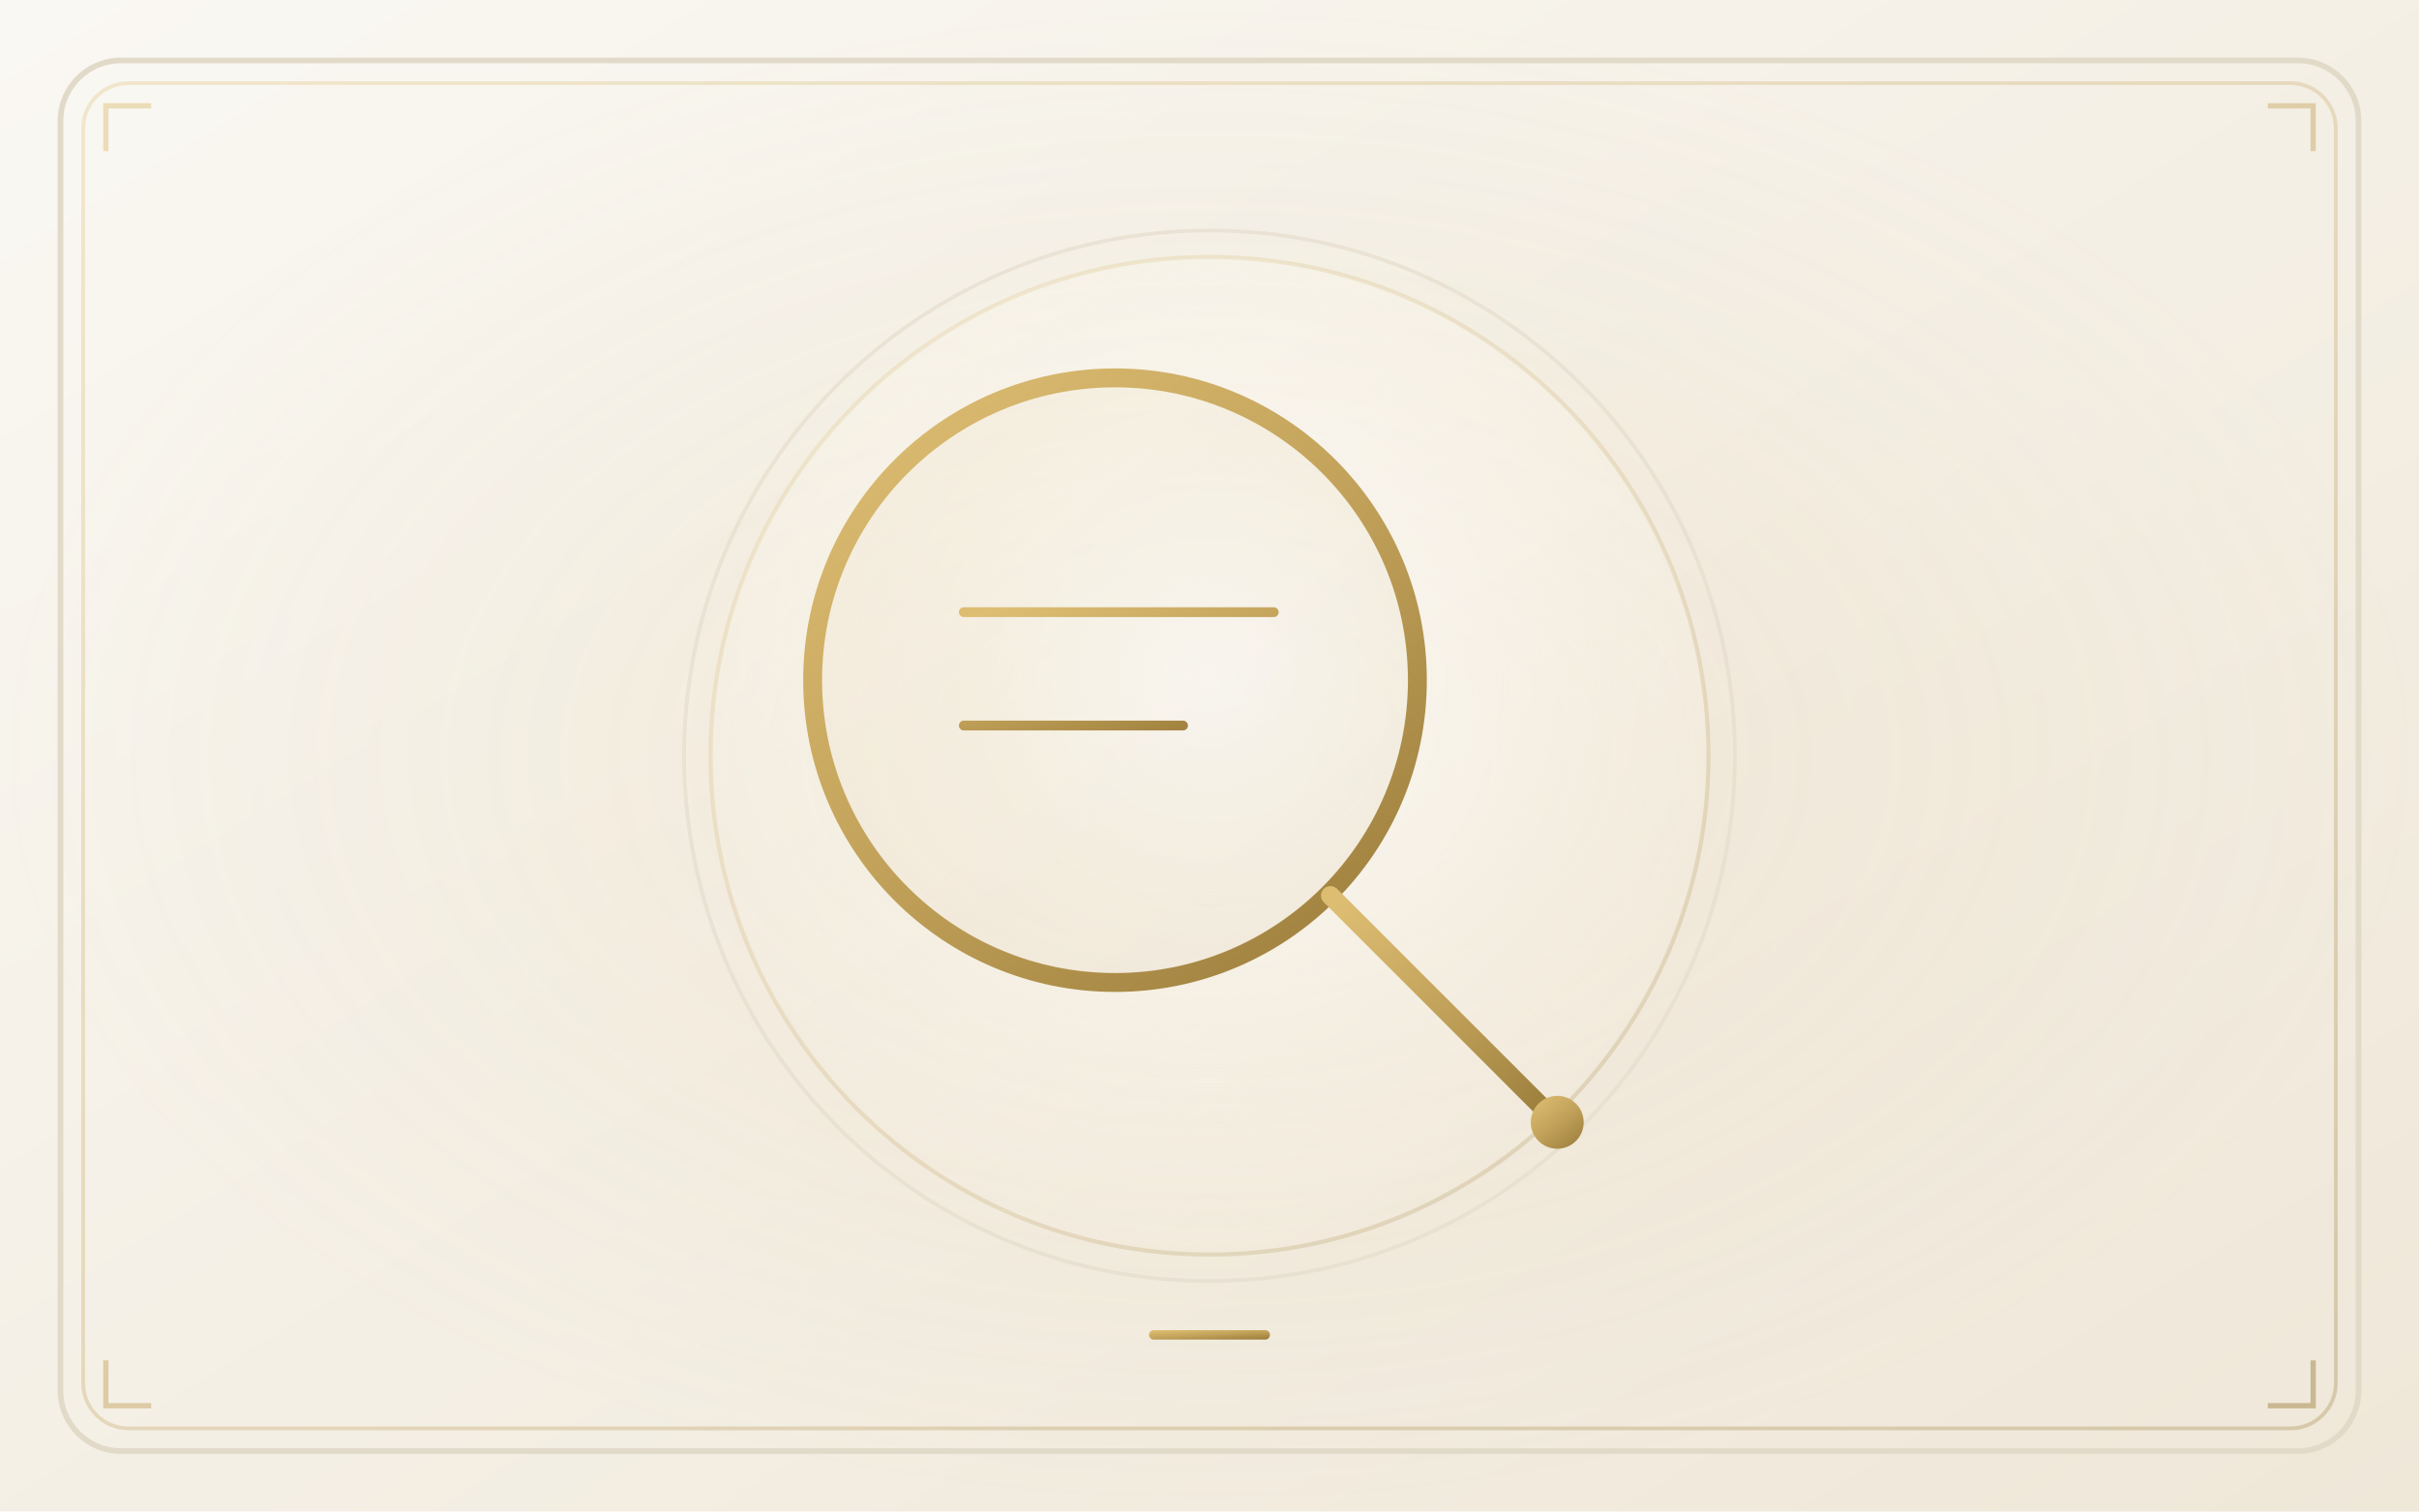
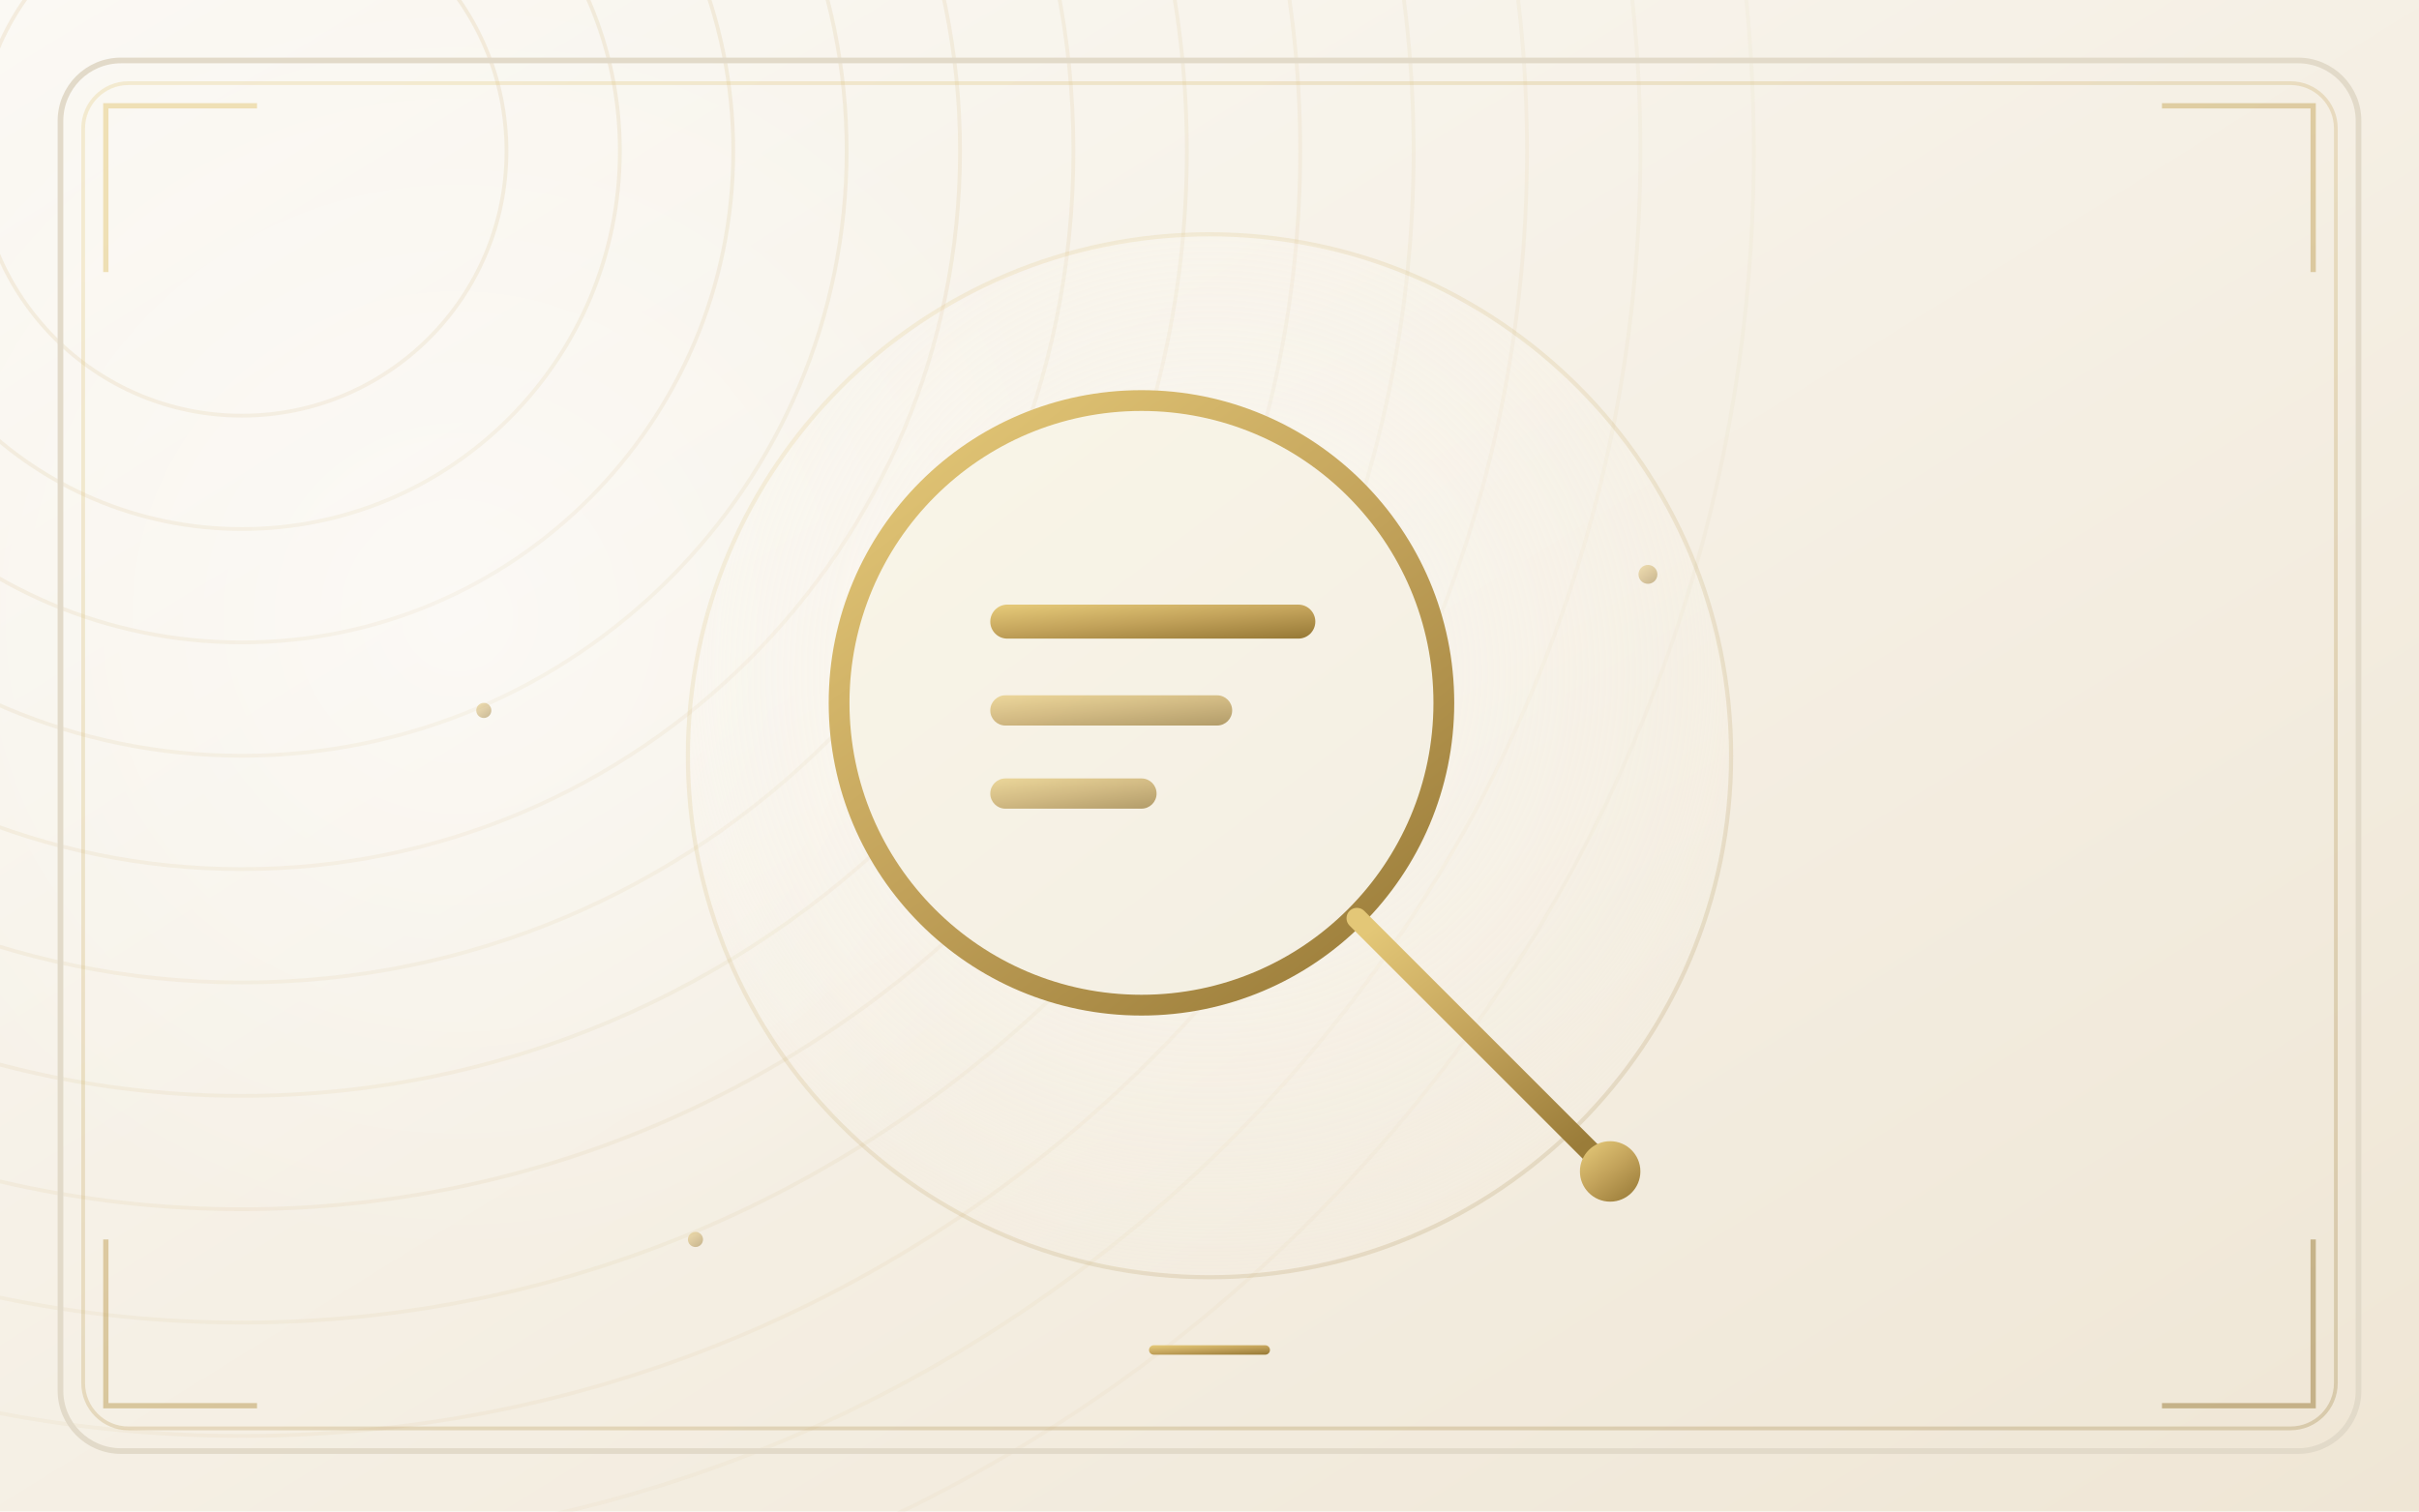
<svg xmlns="http://www.w3.org/2000/svg" viewBox="0 0 640 400" width="640" height="400">
  <defs>
    <linearGradient id="bgg" x1="0" y1="0" x2="1" y2="1">
-       <stop offset="0" stop-color="#faf8f3" />
-       <stop offset="1" stop-color="#efe7d8" />
+       <stop offset="0" stop-color="#fbf9f4" />
+       <stop offset="1" stop-color="#efe6d5" />
    </linearGradient>
-     <linearGradient id="gg" x1="0.1" y1="0" x2="0.9" y2="1">
-       <stop offset="0" stop-color="#dcbd72" />
+     <linearGradient id="gg" x1="0.12" y1="0" x2="0.88" y2="1">
+       <stop offset="0" stop-color="#e3c777" />
      <stop offset="0.5" stop-color="#c2a25a" />
-       <stop offset="1" stop-color="#9c7e3c" />
+       <stop offset="1" stop-color="#9a7c39" />
    </linearGradient>
-     <radialGradient id="glow" cx="0.5" cy="0.5" r="0.5">
-       <stop offset="0" stop-color="#caa968" stop-opacity="0.12" />
-       <stop offset="1" stop-color="#caa968" stop-opacity="0" />
+     <linearGradient id="tg" x1="0" y1="0" x2="1" y2="1">
+       <stop offset="0" stop-color="#c9a45f" />
+       <stop offset="1" stop-color="#b9933f" />
+     </linearGradient>
+     <radialGradient id="duo" cx="0.5" cy="0.5" r="0.5">
+       <stop offset="0" stop-color="#ffffff" stop-opacity="0.5" />
+       <stop offset="1" stop-color="#ffffff" stop-opacity="0" />
    </radialGradient>
-     <radialGradient id="med" cx="0.5" cy="0.42" r="0.6">
-       <stop offset="0" stop-color="#ffffff" stop-opacity="0.85" />
-       <stop offset="0.7" stop-color="#fbf7ee" stop-opacity="0.35" />
+     <radialGradient id="med" cx="0.5" cy="0.42" r="0.62">
+       <stop offset="0" stop-color="#ffffff" stop-opacity="0.5" />
+       <stop offset="0.75" stop-color="#fbf7ee" stop-opacity="0.18" />
      <stop offset="1" stop-color="#fbf7ee" stop-opacity="0" />
    </radialGradient>
  </defs>
  <rect width="640" height="400" fill="url(#bgg)" />
-   <rect width="640" height="400" fill="url(#glow)" />
-   <circle cx="320" cy="200" r="132" fill="url(#med)" />
-   <circle cx="320" cy="200" r="132" fill="none" stroke="url(#gg)" stroke-width="1.1" opacity="0.22" />
-   <circle cx="320" cy="200" r="139" fill="none" stroke="#e2dac9" stroke-width="1" opacity="0.6" />
+   <circle cx="64" cy="40" r="70" fill="none" stroke="url(#tg)" stroke-width="1" opacity="0.148" />
+   <circle cx="64" cy="40" r="100" fill="none" stroke="url(#tg)" stroke-width="1" opacity="0.139" />
+   <circle cx="64" cy="40" r="130" fill="none" stroke="url(#tg)" stroke-width="1" opacity="0.129" />
+   <circle cx="64" cy="40" r="160" fill="none" stroke="url(#tg)" stroke-width="1" opacity="0.120" />
+   <circle cx="64" cy="40" r="190" fill="none" stroke="url(#tg)" stroke-width="1" opacity="0.111" />
+   <circle cx="64" cy="40" r="220" fill="none" stroke="url(#tg)" stroke-width="1" opacity="0.101" />
+   <circle cx="64" cy="40" r="250" fill="none" stroke="url(#tg)" stroke-width="1" opacity="0.092" />
+   <circle cx="64" cy="40" r="280" fill="none" stroke="url(#tg)" stroke-width="1" opacity="0.083" />
+   <circle cx="64" cy="40" r="310" fill="none" stroke="url(#tg)" stroke-width="1" opacity="0.073" />
+   <circle cx="64" cy="40" r="340" fill="none" stroke="url(#tg)" stroke-width="1" opacity="0.064" />
+   <circle cx="64" cy="40" r="370" fill="none" stroke="url(#tg)" stroke-width="1" opacity="0.054" />
+   <circle cx="64" cy="40" r="400" fill="none" stroke="url(#tg)" stroke-width="1" opacity="0.045" />
+   <circle cx="121" cy="163" r="171" fill="url(#duo)" />
+   <circle cx="320" cy="200" r="138" fill="url(#med)" />
+   <circle cx="320" cy="200" r="138" fill="none" stroke="url(#gg)" stroke-width="1.1" opacity="0.18" />
+   <g>
+     <g transform="translate(6 0)">
+       <circle cx="296" cy="186" r="80" fill="url(#gg)" />
+       <circle cx="296" cy="186" r="80" fill="#fbf8f1" opacity="0.92" />
+       <circle cx="296" cy="186" r="80" stroke="url(#gg)" fill="none" stroke-width="5.5" stroke-linecap="round" stroke-linejoin="round" />
+       <rect x="256" y="160" width="86" height="9" rx="4.5" fill="url(#gg)" />
+       <rect x="256" y="184" width="64" height="8" rx="4" fill="url(#gg)" opacity="0.7" />
+       <rect x="256" y="206" width="44" height="8" rx="4" fill="url(#gg)" opacity="0.7" />
+       <line x1="353" y1="243" x2="416" y2="306" stroke="url(#gg)" fill="none" stroke-width="5.5" stroke-linecap="round" stroke-linejoin="round" />
+       <circle cx="420" cy="310" r="8" fill="url(#gg)" />
+     </g>
+   </g>
+   <circle cx="436" cy="152" r="2.5" fill="url(#gg)" opacity="0.5" />
+   <circle cx="128" cy="188" r="2" fill="url(#gg)" opacity="0.5" />
+   <circle cx="184" cy="328" r="2" fill="url(#gg)" opacity="0.5" />
  <rect x="16" y="16" width="608" height="368" fill="none" stroke="#e2dac9" stroke-width="1.5" rx="16" />
-   <rect x="22" y="22" width="596" height="356" fill="none" stroke="url(#gg)" stroke-width="1" rx="12" opacity="0.3" />
-   <path d="M28 40 V28 H40 M600 28 H612 V40 M612 360 V372 H600 M40 372 H28 V360" fill="none" stroke="url(#gg)" stroke-width="1.4" opacity="0.45" />
-   <g>
-     <circle cx="295" cy="180" r="80" stroke="url(#gg)" fill="none" stroke-width="5" stroke-linecap="round" stroke-linejoin="round" />
-     <circle cx="295" cy="180" r="80" fill="url(#gg)" opacity="0.07" />
-     <line x1="352" y1="237" x2="412" y2="297" stroke="url(#gg)" fill="none" stroke-width="5" stroke-linecap="round" stroke-linejoin="round" />
-     <path d="M255 162 h82 M255 192 h58" stroke="url(#gg)" fill="none" stroke-width="2.6" stroke-linecap="round" stroke-linejoin="round" />
-     <circle cx="412" cy="297" r="7" fill="url(#gg)" />
-   </g>
-   <rect x="304" y="352" width="32" height="2.5" rx="1.25" fill="url(#gg)" />
+   <rect x="22" y="22" width="596" height="356" fill="none" stroke="url(#gg)" stroke-width="1" rx="12" opacity="0.28" />
+   <path d="M28 72 V28 H68 M572 28 H612 V72 M612 328 V372 H572 M68 372 H28 V328" fill="none" stroke="url(#gg)" stroke-width="1.4" opacity="0.5" />
+   <rect x="304" y="356" width="32" height="2.5" rx="1.25" fill="url(#gg)" />
</svg>
